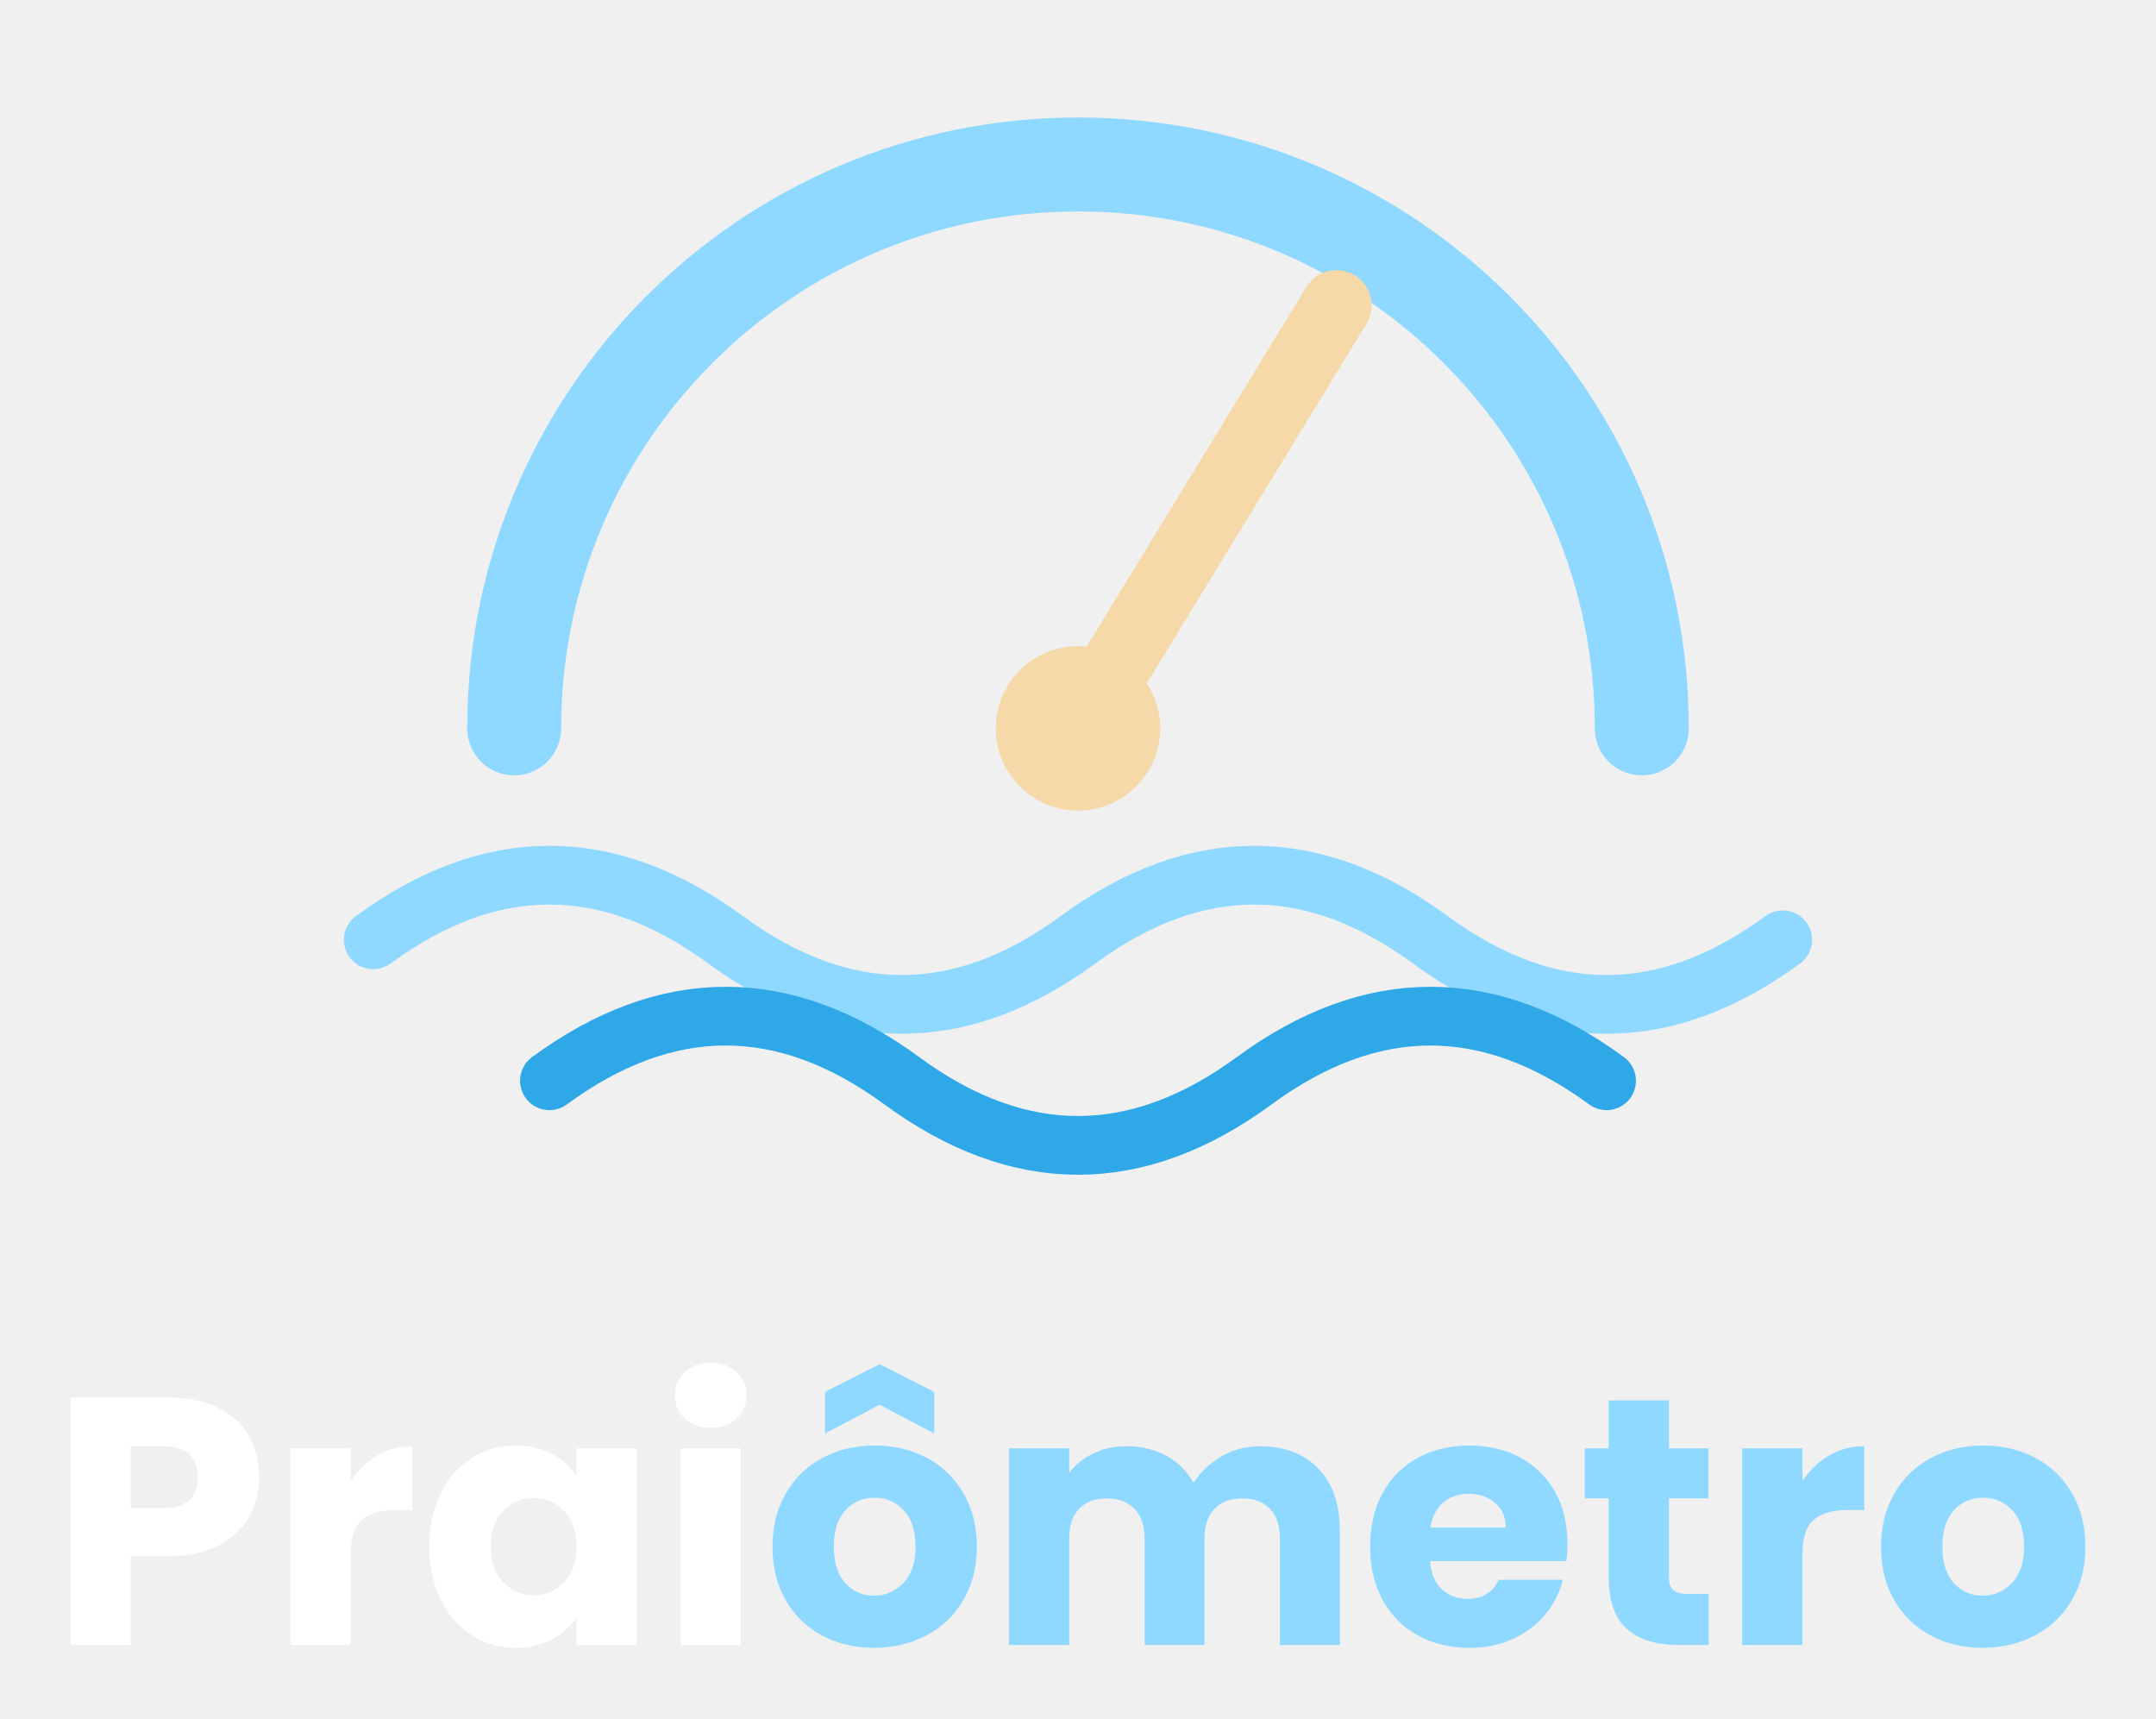
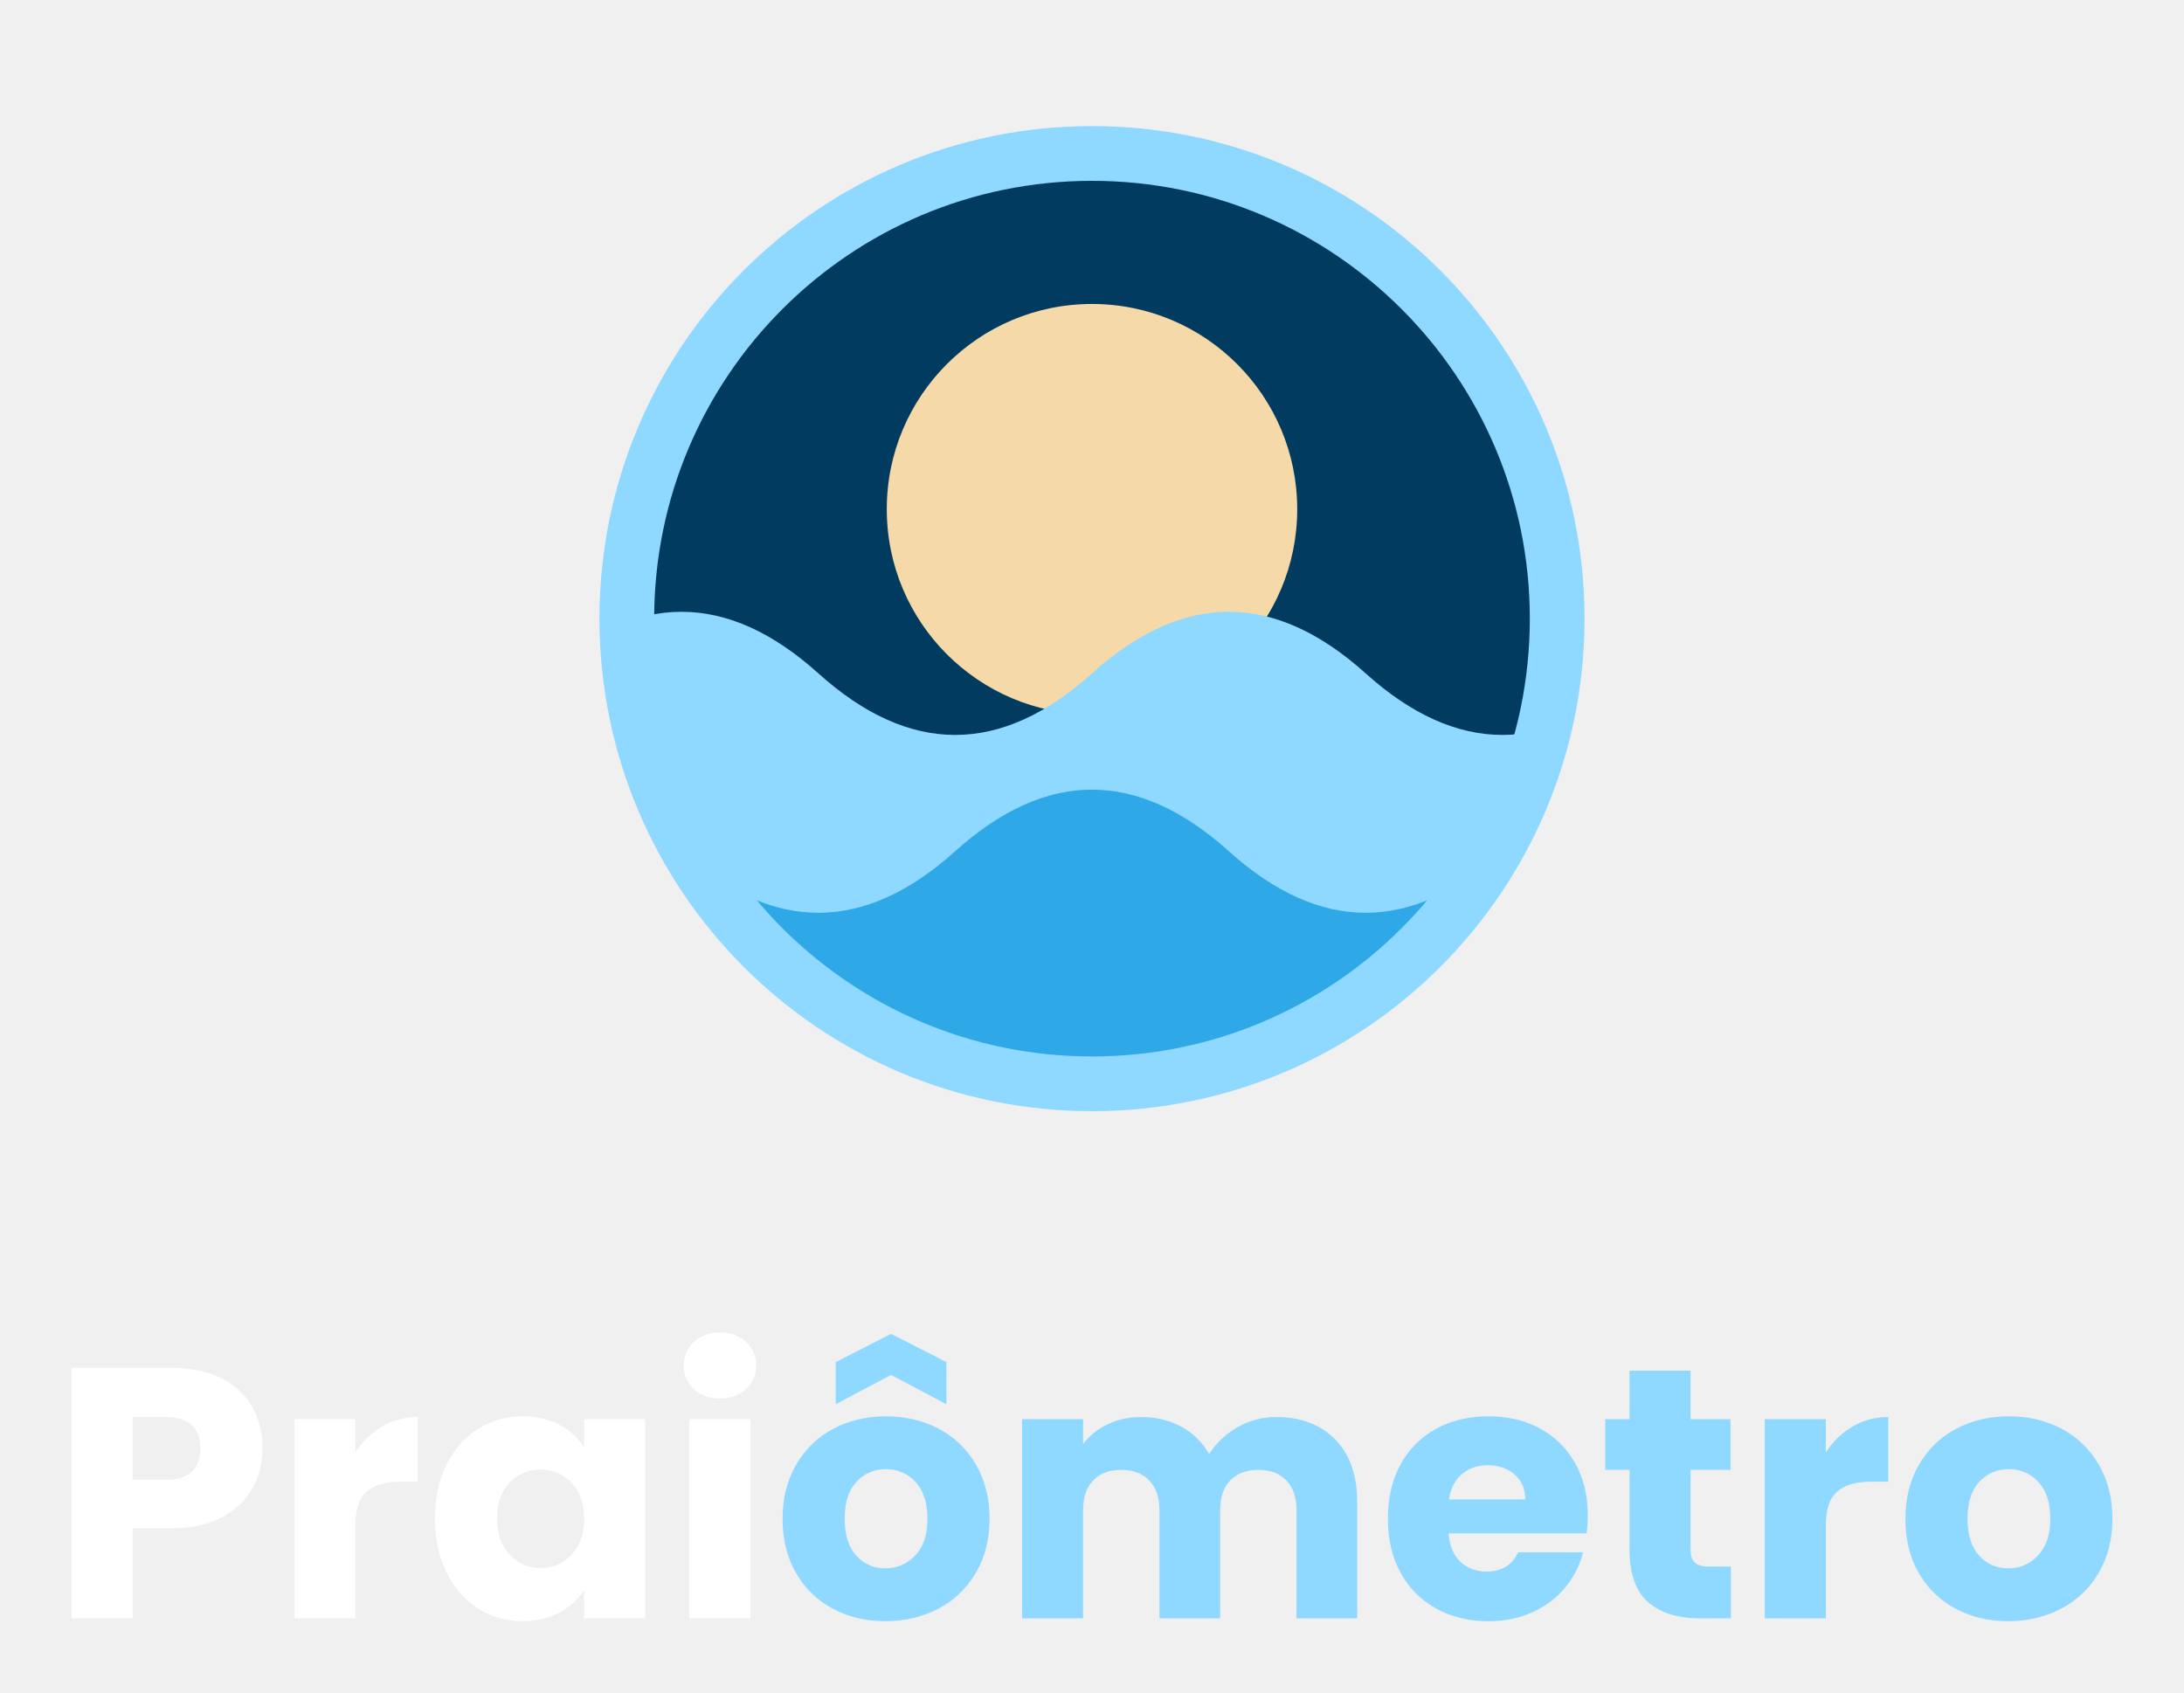
- <svg xmlns="http://www.w3.org/2000/svg" viewBox="0 0 183.54 146.27" width="1600" height="1275" role="img" aria-label="Praiômetro">
+ <svg xmlns="http://www.w3.org/2000/svg" viewBox="0 0 183.54 142.27" width="1600" height="1240" role="img" aria-label="Praiômetro">
  <g transform="translate(6 6)">
-     <g transform="translate(19.77 0) scale(1)">
-       <path d="M18 56 A48 48 0 0 1 114 56" fill="none" stroke-linecap="round" stroke="#8FD8FF" stroke-width="8" />
-       <path d="M66 56 L88 20" fill="none" stroke-linecap="round" stroke="#F5D9A8" stroke-width="6" />
-       <circle cx="66" cy="56" r="7" fill="#F5D9A8" />
-       <path d="M6 74 q15 -11 30 0 t30 0 t30 0 t30 0" fill="none" stroke-linecap="round" stroke="#8FD8FF" stroke-width="5" />
-       <path d="M21 86 q15 -11 30 0 t30 0 t30 0" fill="none" stroke-linecap="round" stroke="#2FA8E8" stroke-width="5" />
+     <g transform="translate(39.77 0) scale(1.15)">
+       <defs>
+         <clipPath id="dentro">
+           <circle cx="40" cy="40" r="34" />
+         </clipPath>
+       </defs>
+       <circle cx="40" cy="40" r="34" fill="#013B60" />
+       <g clip-path="url(#dentro)">
+         <circle cx="40" cy="32" r="15" fill="#F5D9A8" />
+         <path d="M0 44 q10 -9 20 0 t20 0 t20 0 t20 0 V80 H0 Z" fill="#8FD8FF" />
+         <path d="M-10 57 q10 -9 20 0 t20 0 t20 0 t20 0 t20 0 V80 H-10 Z" fill="#2FA8E8" />
+       </g>
+       <circle cx="40" cy="40" r="34" fill="none" stroke="#8FD8FF" stroke-width="4" />
    </g>
-     <g transform="translate(-1.86 134.03)">
+     <g transform="translate(-1.86 130.03)">
      <path fill="#FFFFFF" d="M10.17 -7.56H6.99V0H1.86V-21.06H10.17Q12.69 -21.06 14.43 -20.19Q16.17 -19.32 17.04 -17.79Q17.91 -16.26 17.91 -14.28Q17.91 -12.45 17.07 -10.93Q16.23 -9.42 14.49 -8.49Q12.75 -7.56 10.17 -7.56ZM12.69 -14.28Q12.69 -15.54 11.97 -16.23Q11.25 -16.92 9.78 -16.92H6.99V-11.64H9.78Q11.25 -11.64 11.97 -12.33Q12.69 -13.02 12.69 -14.28Z M30.96 -16.92V-11.49H29.55Q27.63 -11.49 26.67 -10.66Q25.71 -9.84 25.71 -7.77V0H20.58V-16.74H25.71V-13.95Q26.61 -15.33 27.96 -16.12Q29.31 -16.92 30.96 -16.92Z M39.78 -16.98Q41.55 -16.98 42.88 -16.26Q44.22 -15.54 44.94 -14.37V-16.74H50.07V0H44.94V-2.37Q44.19 -1.2 42.85 -0.48Q41.52 0.24 39.75 0.24Q37.71 0.24 36.03 -0.82Q34.35 -1.89 33.38 -3.85Q32.4 -5.82 32.4 -8.4Q32.4 -10.98 33.38 -12.93Q34.35 -14.88 36.03 -15.93Q37.71 -16.98 39.78 -16.98ZM41.28 -12.51Q39.75 -12.51 38.69 -11.41Q37.62 -10.32 37.62 -8.4Q37.62 -6.48 38.69 -5.35Q39.75 -4.23 41.28 -4.23Q42.81 -4.23 43.88 -5.34Q44.94 -6.45 44.94 -8.37Q44.94 -10.29 43.88 -11.4Q42.81 -12.51 41.28 -12.51Z M53.31 -21.24Q53.31 -22.44 54.16 -23.23Q55.02 -24.03 56.37 -24.03Q57.69 -24.03 58.55 -23.23Q59.4 -22.44 59.4 -21.24Q59.4 -20.07 58.55 -19.27Q57.69 -18.48 56.37 -18.48Q55.02 -18.48 54.16 -19.27Q53.31 -20.07 53.31 -21.24ZM58.92 -16.74V0H53.79V-16.74Z" />
      <path fill="#8FD8FF" d="M61.62 -8.37Q61.62 -10.95 62.76 -12.91Q63.9 -14.88 65.88 -15.93Q67.86 -16.98 70.32 -16.98Q72.78 -16.98 74.76 -15.93Q76.74 -14.88 77.88 -12.91Q79.02 -10.95 79.02 -8.37Q79.02 -5.79 77.87 -3.83Q76.71 -1.86 74.72 -0.81Q72.72 0.24 70.26 0.24Q67.8 0.24 65.84 -0.81Q63.87 -1.86 62.75 -3.81Q61.62 -5.76 61.62 -8.37ZM73.8 -8.37Q73.8 -10.38 72.8 -11.46Q71.79 -12.54 70.32 -12.54Q68.82 -12.54 67.83 -11.47Q66.84 -10.41 66.84 -8.37Q66.84 -6.36 67.81 -5.28Q68.79 -4.2 70.26 -4.2Q71.73 -4.2 72.77 -5.28Q73.8 -6.36 73.8 -8.37ZM70.74 -20.46 66.09 -18V-21.54L70.74 -23.91L75.39 -21.54V-18Z M109.92 -9.78V0H104.82V-9.09Q104.82 -10.71 103.97 -11.59Q103.11 -12.48 101.61 -12.48Q100.11 -12.48 99.25 -11.59Q98.4 -10.71 98.4 -9.09V0H93.3V-9.09Q93.3 -10.71 92.44 -11.59Q91.59 -12.48 90.09 -12.48Q88.59 -12.48 87.73 -11.59Q86.88 -10.71 86.88 -9.09V0H81.75V-16.74H86.88V-14.64Q87.66 -15.69 88.92 -16.3Q90.18 -16.92 91.77 -16.92Q93.66 -16.92 95.14 -16.11Q96.63 -15.3 97.47 -13.8Q98.34 -15.18 99.84 -16.05Q101.34 -16.92 103.11 -16.92Q106.23 -16.92 108.08 -15.03Q109.92 -13.14 109.92 -9.78Z M129.21 -7.14H117.6Q117.72 -5.58 118.6 -4.75Q119.49 -3.93 120.78 -3.93Q122.7 -3.93 123.45 -5.55H128.91Q128.49 -3.9 127.4 -2.58Q126.3 -1.26 124.65 -0.51Q123 0.24 120.96 0.24Q118.5 0.24 116.58 -0.81Q114.66 -1.86 113.58 -3.81Q112.5 -5.76 112.5 -8.37Q112.5 -10.98 113.56 -12.93Q114.63 -14.88 116.55 -15.93Q118.47 -16.98 120.96 -16.98Q123.39 -16.98 125.28 -15.96Q127.17 -14.94 128.24 -13.05Q129.3 -11.16 129.3 -8.64Q129.3 -7.92 129.21 -7.14ZM124.05 -9.99Q124.05 -11.31 123.15 -12.09Q122.25 -12.87 120.9 -12.87Q119.61 -12.87 118.72 -12.12Q117.84 -11.37 117.63 -9.99Z M141.33 -4.35V0H138.72Q135.93 0 134.37 -1.36Q132.81 -2.73 132.81 -5.82V-12.48H130.77V-16.74H132.81V-20.82H137.94V-16.74H141.3V-12.48H137.94V-5.76Q137.94 -5.01 138.3 -4.68Q138.66 -4.35 139.5 -4.35Z M154.56 -16.92V-11.49H153.15Q151.23 -11.49 150.27 -10.66Q149.31 -9.84 149.31 -7.77V0H144.18V-16.74H149.31V-13.95Q150.21 -15.33 151.56 -16.12Q152.91 -16.92 154.56 -16.92Z M156 -8.37Q156 -10.95 157.14 -12.91Q158.28 -14.88 160.26 -15.93Q162.24 -16.98 164.7 -16.98Q167.16 -16.98 169.14 -15.93Q171.12 -14.88 172.26 -12.91Q173.4 -10.95 173.4 -8.37Q173.4 -5.79 172.25 -3.83Q171.09 -1.86 169.09 -0.81Q167.1 0.24 164.64 0.24Q162.18 0.24 160.22 -0.81Q158.25 -1.86 157.12 -3.81Q156 -5.76 156 -8.37ZM168.18 -8.37Q168.18 -10.38 167.18 -11.46Q166.17 -12.54 164.7 -12.54Q163.2 -12.54 162.21 -11.47Q161.22 -10.41 161.22 -8.37Q161.22 -6.36 162.19 -5.28Q163.17 -4.2 164.64 -4.2Q166.11 -4.2 167.14 -5.28Q168.18 -6.36 168.18 -8.37Z" />
    </g>
  </g>
</svg>
